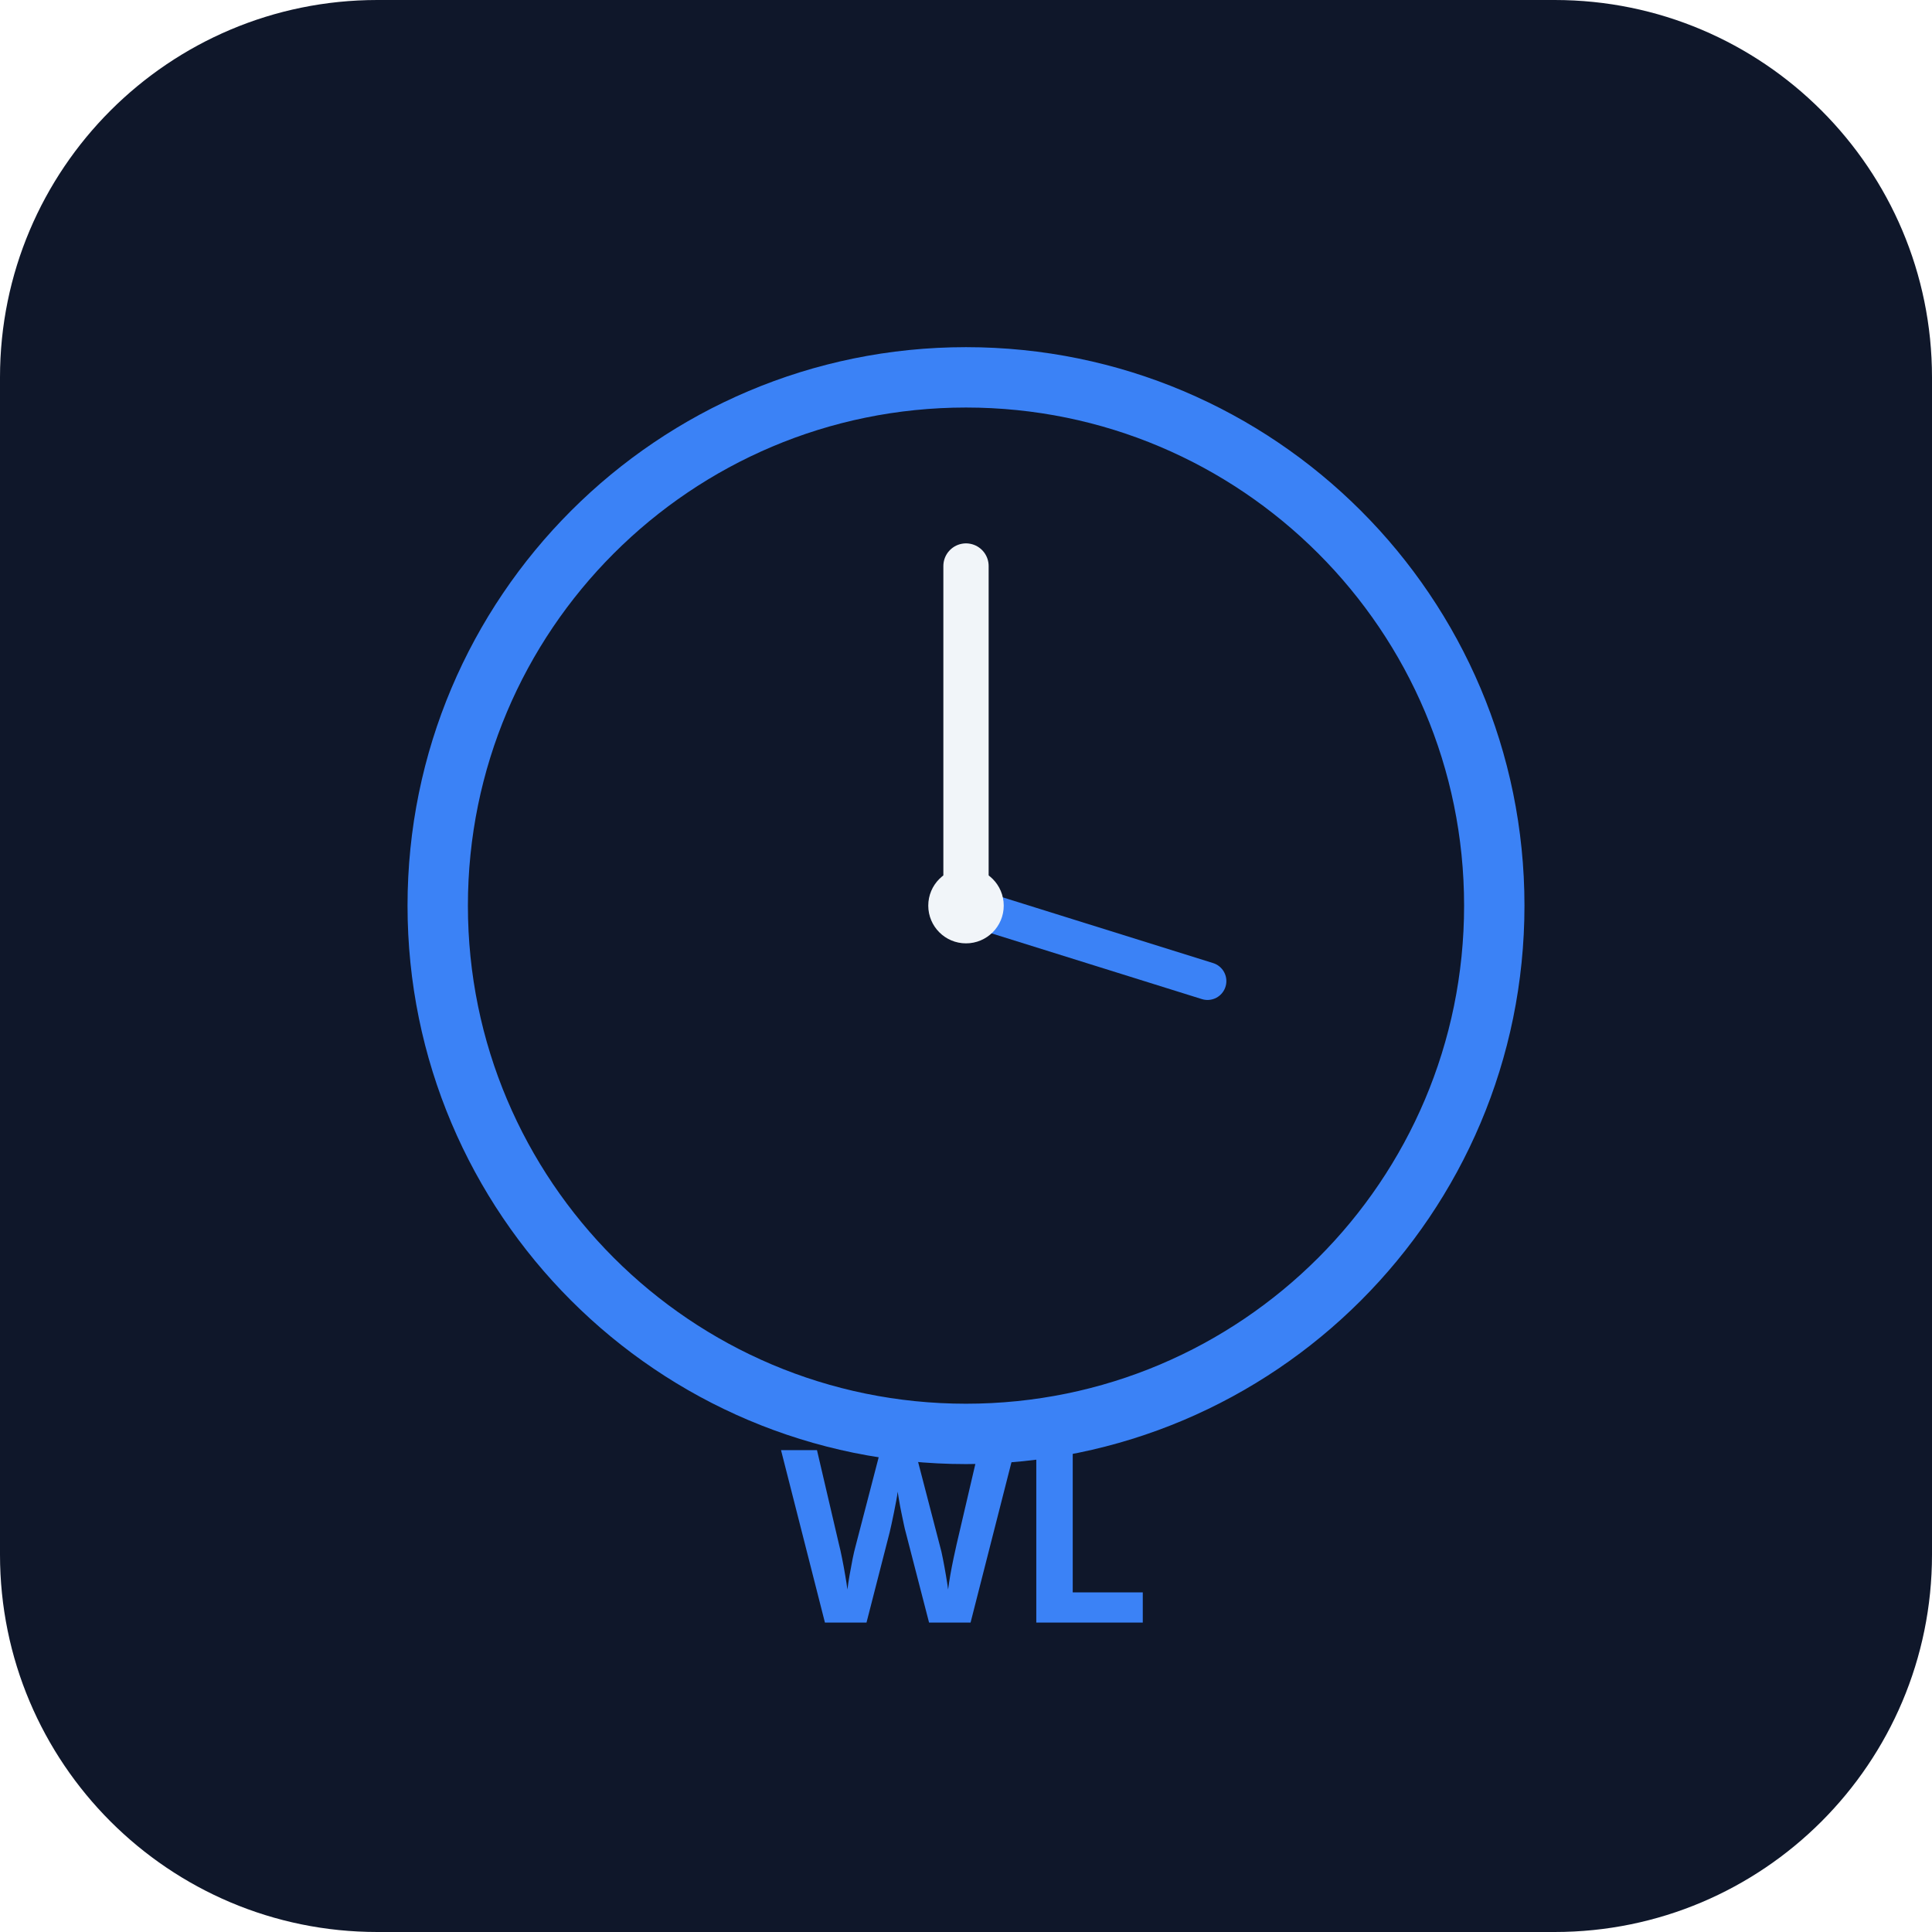
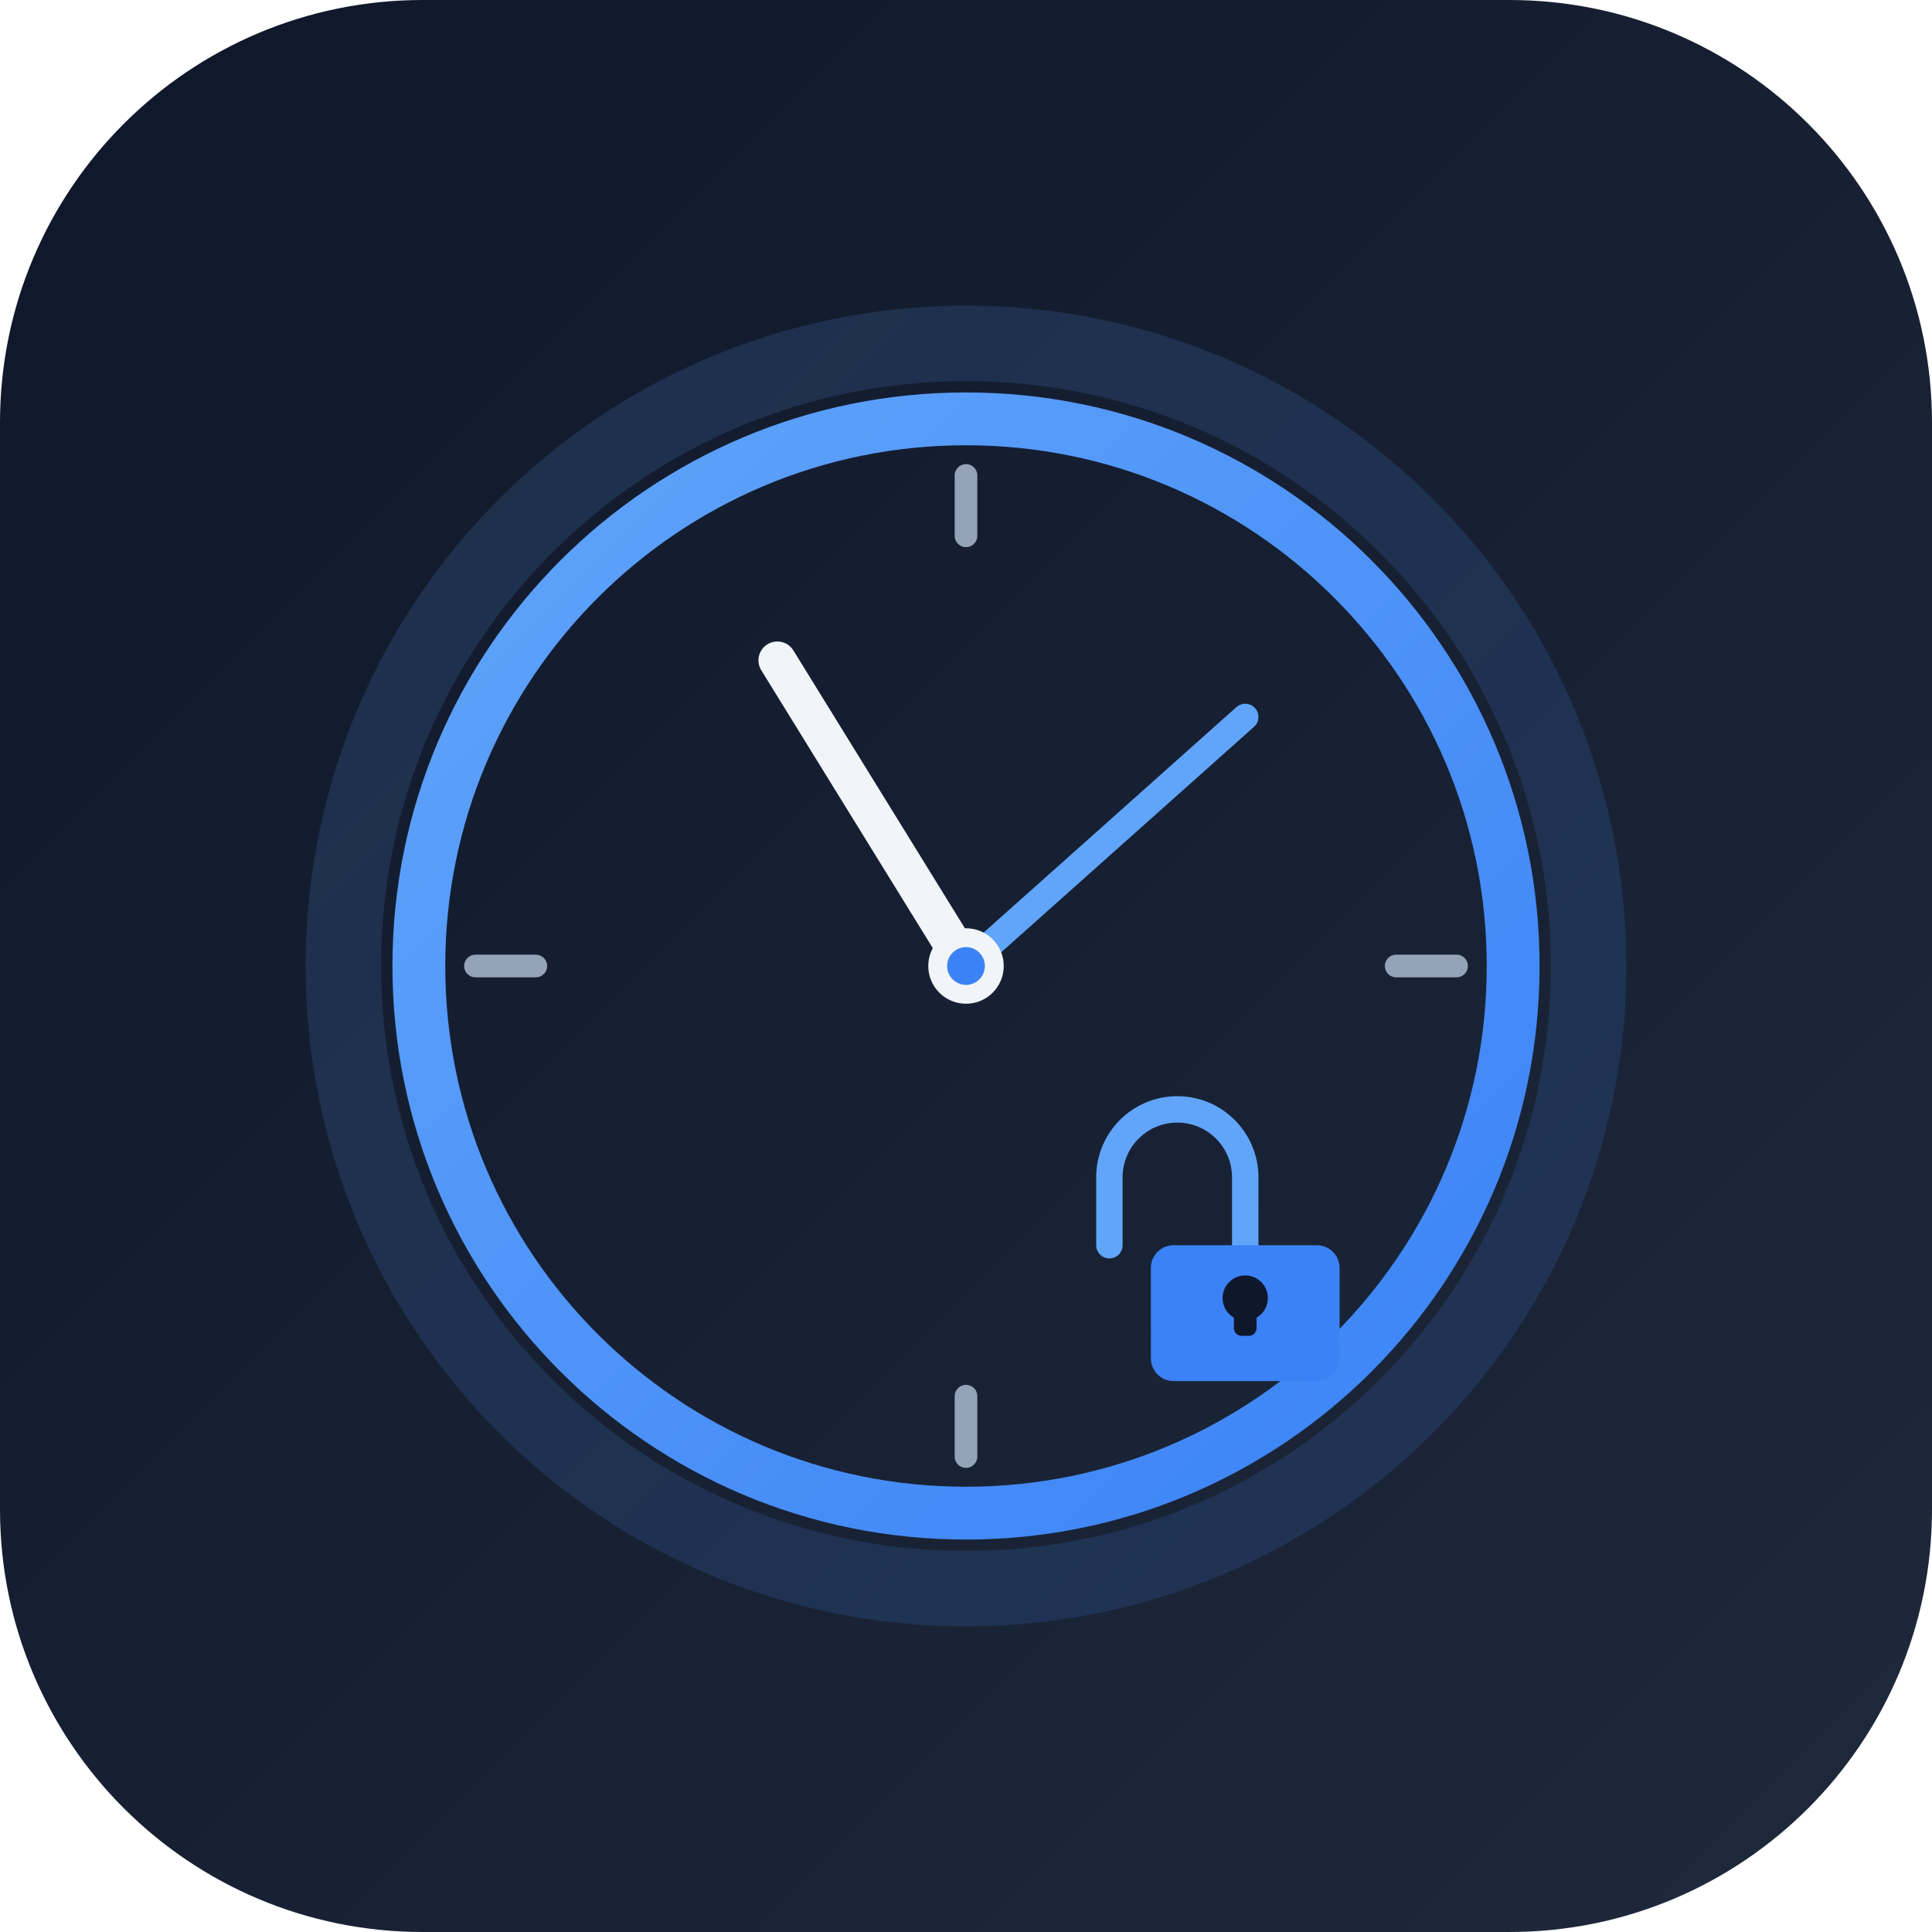
<svg xmlns="http://www.w3.org/2000/svg" viewBox="0 0 512 512">
-   <rect width="512" height="512" rx="100" fill="#0f172a" />
-   <circle cx="256" cy="240" r="140" fill="none" stroke="#3b82f6" stroke-width="16" />
-   <line x1="256" y1="240" x2="256" y2="150" stroke="#f1f5f9" stroke-width="12" stroke-linecap="round" />
-   <line x1="256" y1="240" x2="320" y2="260" stroke="#3b82f6" stroke-width="10" stroke-linecap="round" />
-   <circle cx="256" cy="240" r="10" fill="#f1f5f9" />
-   <text x="256" y="430" text-anchor="middle" fill="#3b82f6" font-family="system-ui" font-weight="bold" font-size="64">WL</text>
+   <defs>
+     <linearGradient id="bg" x1="0" y1="0" x2="1" y2="1">
+       <stop offset="0%" stop-color="#0f172a" />
+       <stop offset="100%" stop-color="#1e293b" />
+     </linearGradient>
+     <linearGradient id="ring" x1="0" y1="0" x2="1" y2="1">
+       <stop offset="0%" stop-color="#60a5fa" />
+       <stop offset="100%" stop-color="#3b82f6" />
+     </linearGradient>
+   </defs>
+   <rect width="512" height="512" rx="112" fill="url(#bg)" />
+   <circle cx="256" cy="256" r="165" fill="none" stroke="url(#ring)" stroke-width="20" opacity="0.15" />
+   <circle cx="256" cy="256" r="145" fill="none" stroke="url(#ring)" stroke-width="14" />
+   <line x1="256" y1="126" x2="256" y2="142" stroke="#94a3b8" stroke-width="6" stroke-linecap="round" />
+   <line x1="256" y1="370" x2="256" y2="386" stroke="#94a3b8" stroke-width="6" stroke-linecap="round" />
+   <line x1="126" y1="256" x2="142" y2="256" stroke="#94a3b8" stroke-width="6" stroke-linecap="round" />
+   <line x1="370" y1="256" x2="386" y2="256" stroke="#94a3b8" stroke-width="6" stroke-linecap="round" />
+   <line x1="256" y1="256" x2="206" y2="175" stroke="#f1f5f9" stroke-width="10" stroke-linecap="round" />
+   <line x1="256" y1="256" x2="330" y2="190" stroke="#60a5fa" stroke-width="7" stroke-linecap="round" />
+   <circle cx="256" cy="256" r="10" fill="#f1f5f9" />
+   <circle cx="256" cy="256" r="5" fill="#3b82f6" />
+   <path d="M330,330 v-18 a18,18 0 0,0-36,0 v18" fill="none" stroke="#60a5fa" stroke-width="7" stroke-linecap="round" />
+   <rect x="305" y="330" width="50" height="36" rx="6" fill="#3b82f6" />
+   <circle cx="330" cy="344" r="6" fill="#0f172a" />
+   <rect x="327" y="344" width="6" height="10" rx="2" fill="#0f172a" />
</svg>
